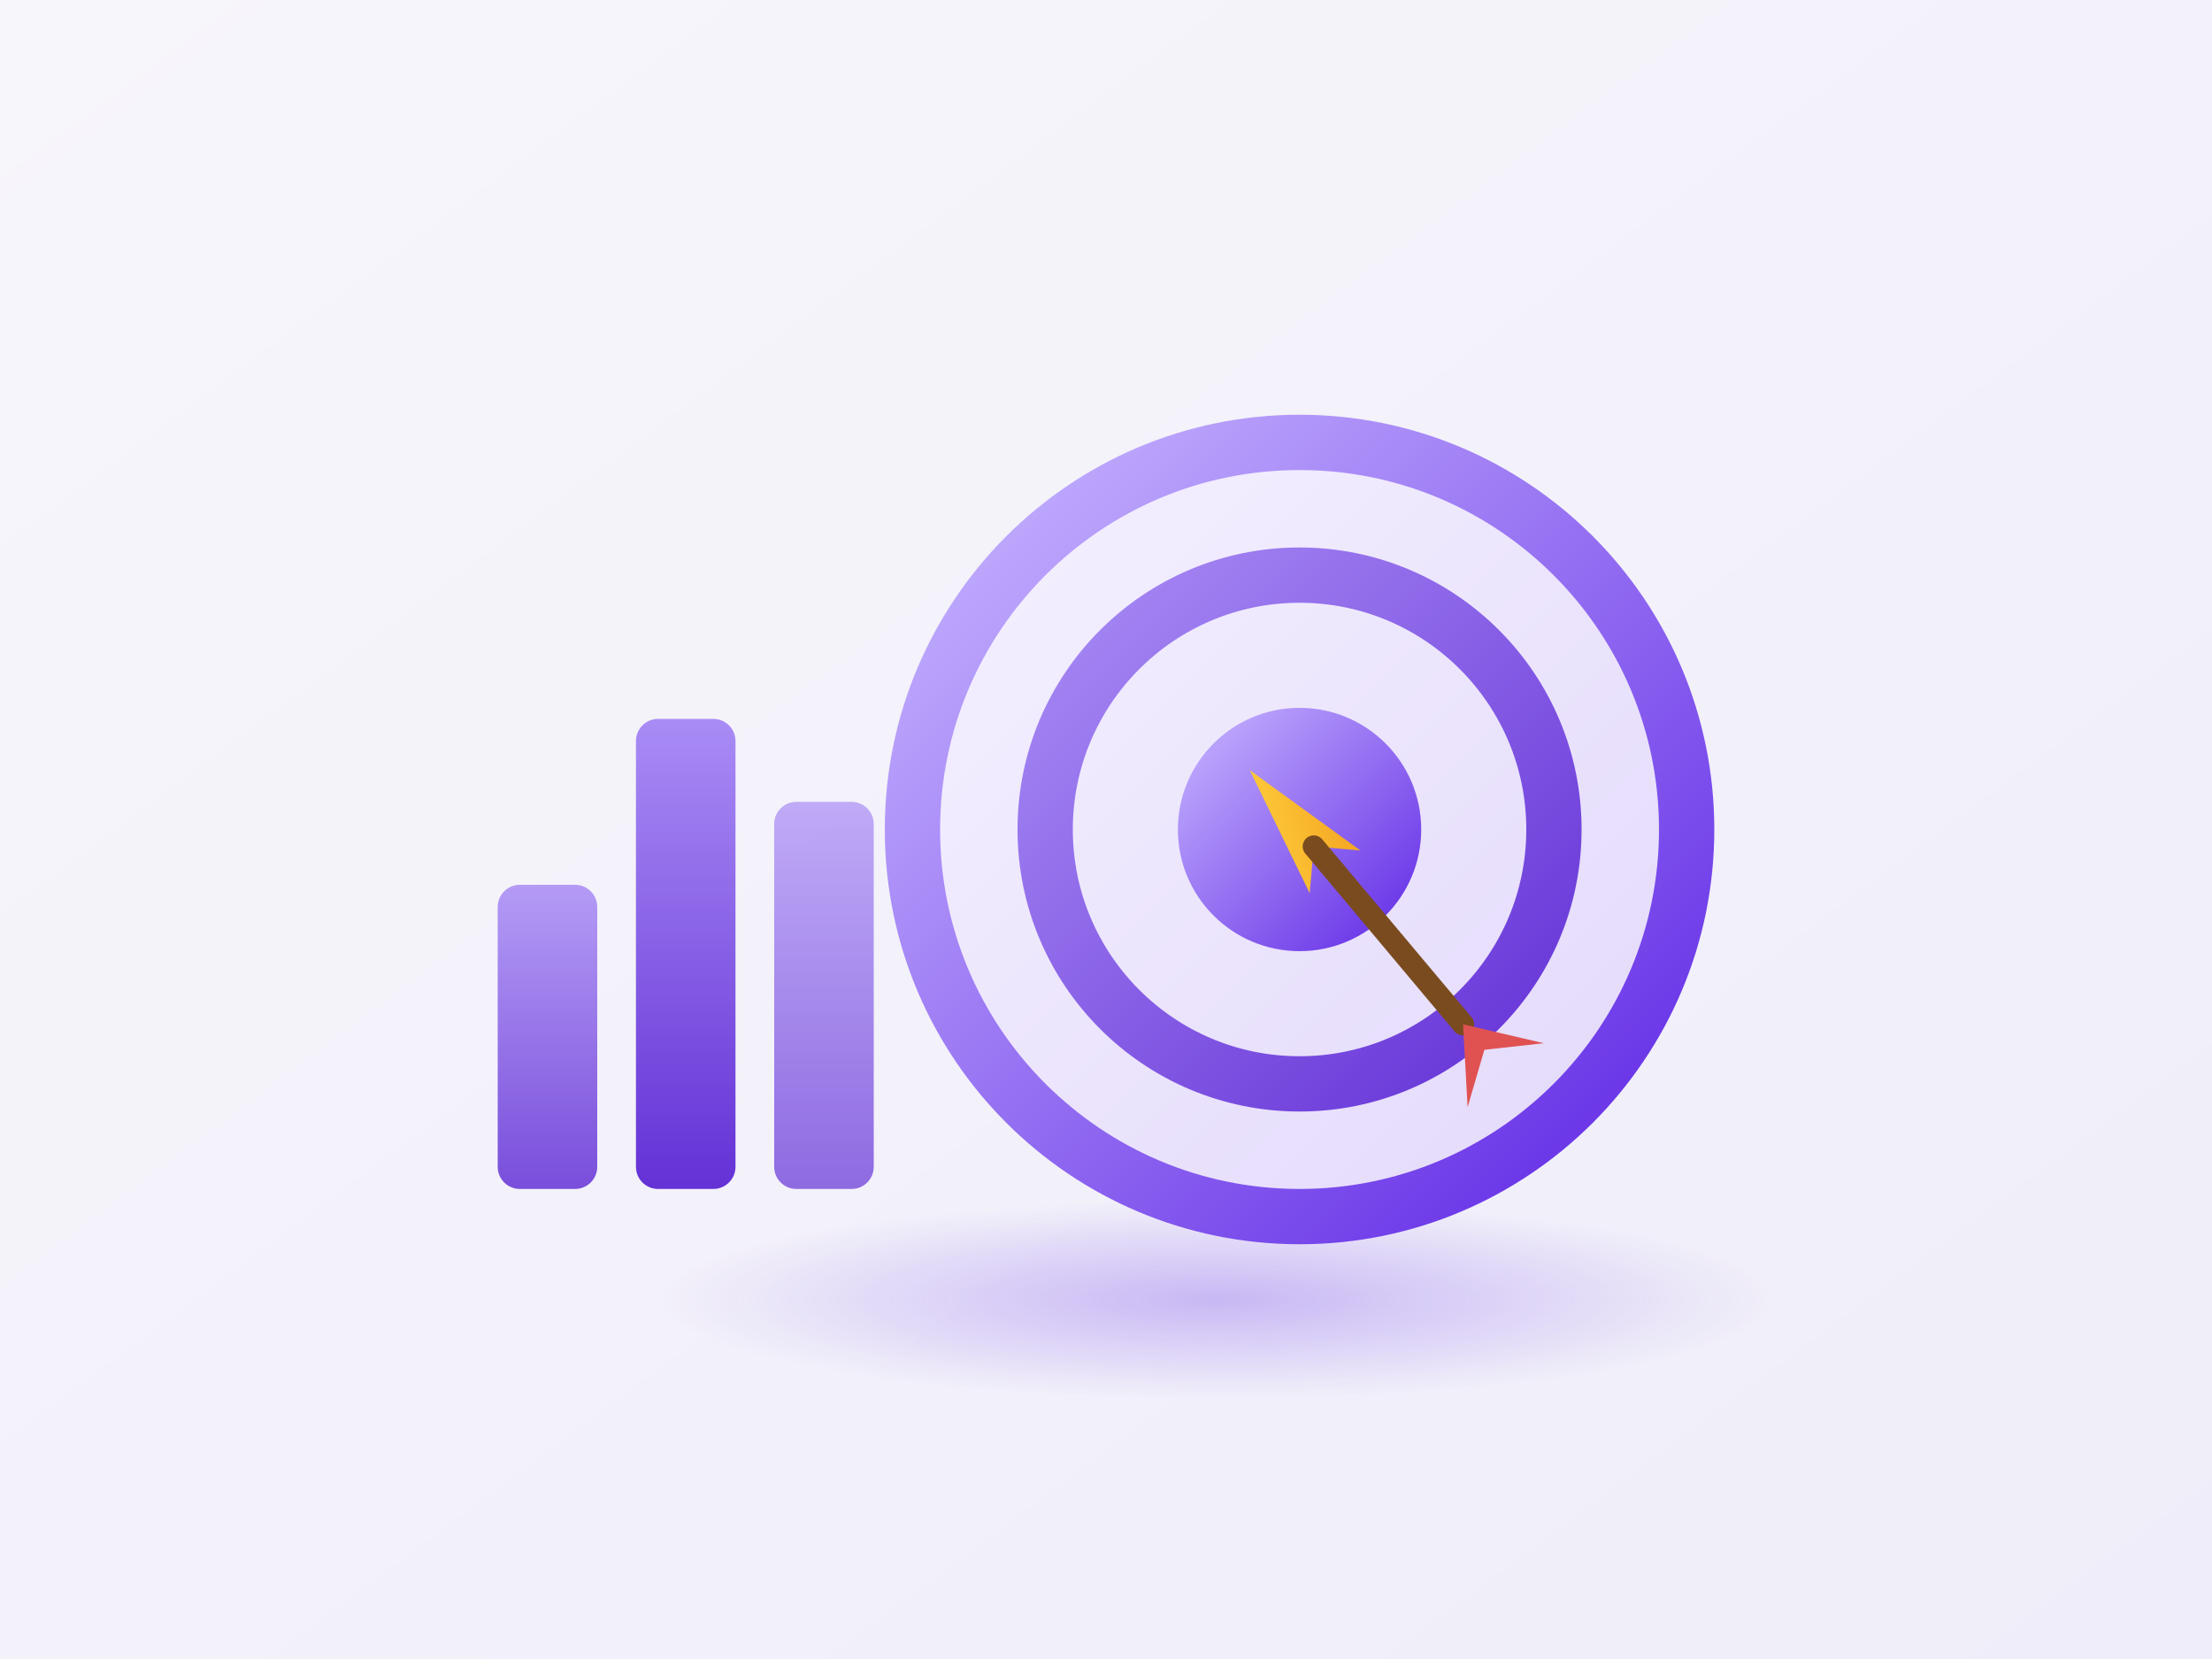
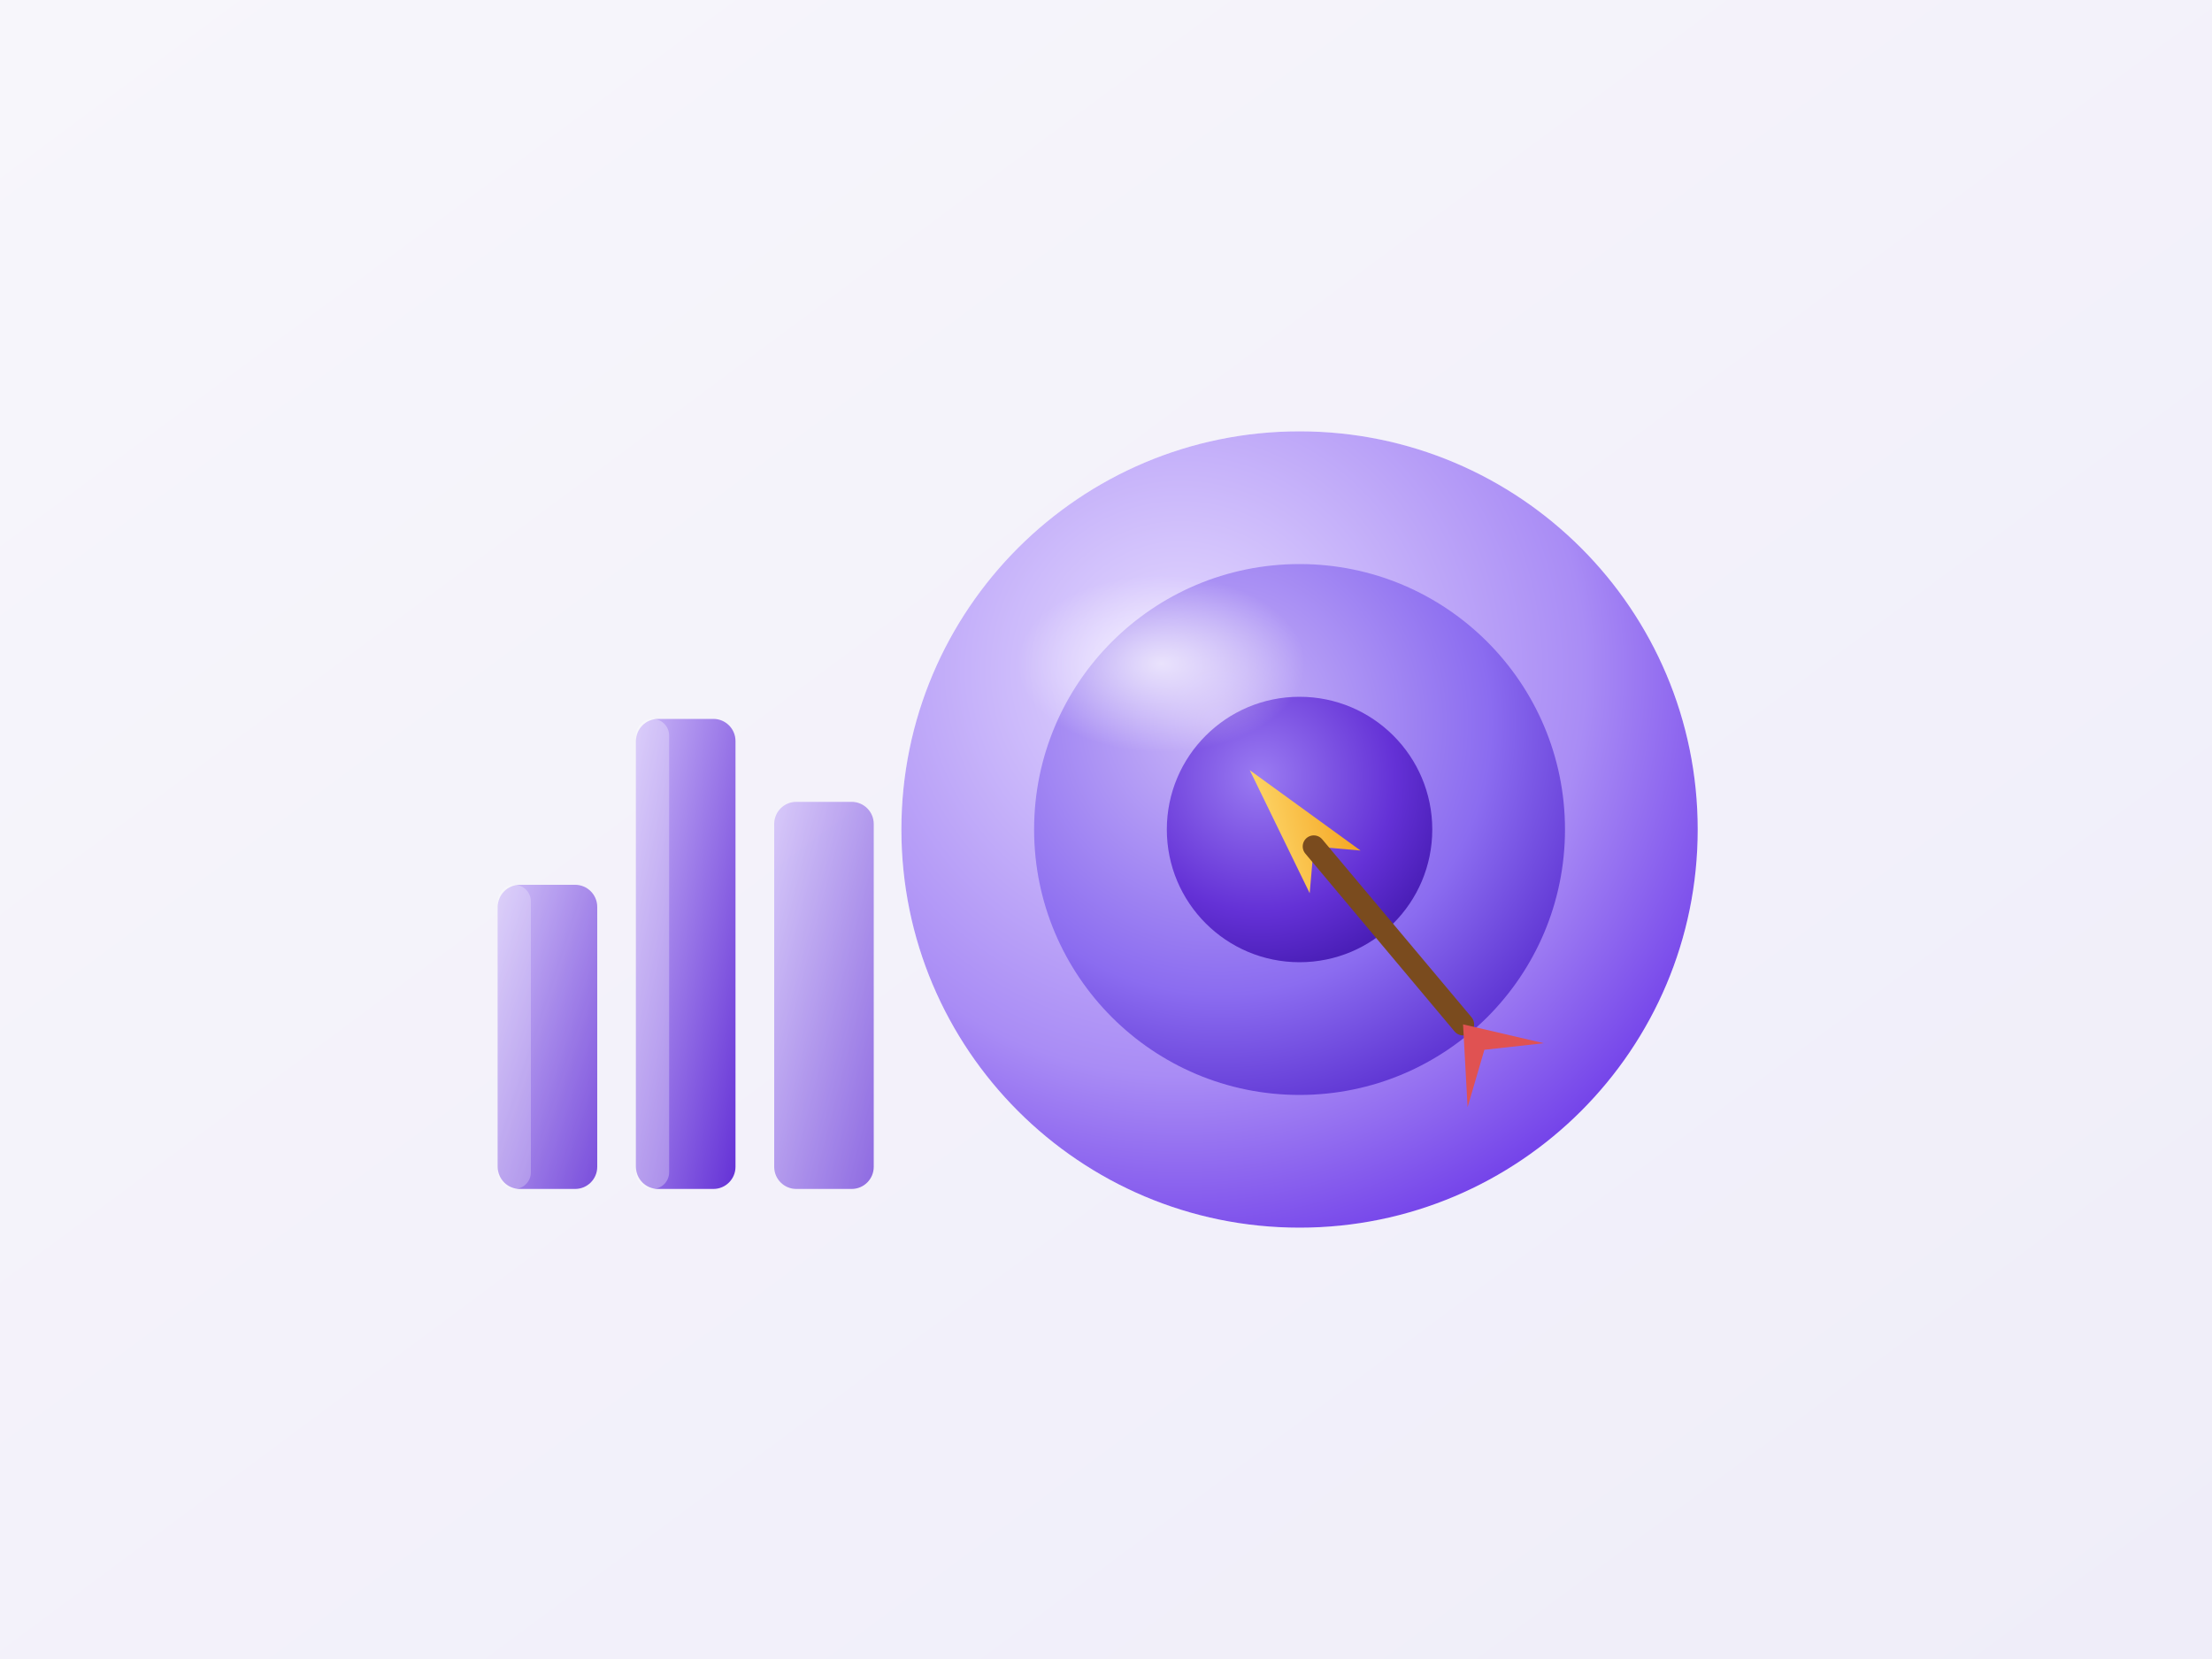
<svg xmlns="http://www.w3.org/2000/svg" viewBox="0 0 400 300">
  <defs>
    <linearGradient id="bg3" x1="0" y1="0" x2="1" y2="1">
      <stop offset="0" stop-color="#f7f6fb" />
      <stop offset="1" stop-color="#efedf9" />
    </linearGradient>
-     <linearGradient id="ring1" x1="0" y1="0" x2="1" y2="1">
-       <stop offset="0" stop-color="#c9b8ff" />
+     <radialGradient id="ringOuter" cx="0.35" cy="0.3" r="0.85">
+       <stop offset="0" stop-color="#e6dcff" />
+       <stop offset="0.6" stop-color="#a98cf5" />
      <stop offset="1" stop-color="#5f26e5" />
+     </radialGradient>
+     <radialGradient id="ringMid" cx="0.35" cy="0.3" r="0.85">
+       <stop offset="0" stop-color="#cbb8f8" />
+       <stop offset="0.6" stop-color="#8b6cf0" />
+       <stop offset="1" stop-color="#4c1ec7" />
+     </radialGradient>
+     <radialGradient id="ringCenter" cx="0.35" cy="0.3" r="0.85">
+       <stop offset="0" stop-color="#9a7bf2" />
+       <stop offset="0.6" stop-color="#6431d6" />
+       <stop offset="1" stop-color="#3d15a8" />
+     </radialGradient>
+     <linearGradient id="dart" x1="0" y1="0" x2="1" y2="1">
+       <stop offset="0" stop-color="#ffe27a" />
+       <stop offset="1" stop-color="#f5a623" />
    </linearGradient>
-     <linearGradient id="ring2" x1="0" y1="0" x2="1" y2="1">
-       <stop offset="0" stop-color="#a98cf5" />
+     <linearGradient id="bar" x1="0" y1="0" x2="1" y2="1">
+       <stop offset="0" stop-color="#cbb8f8" />
      <stop offset="1" stop-color="#6431d6" />
    </linearGradient>
-     <linearGradient id="dart" x1="0" y1="0" x2="1" y2="1">
-       <stop offset="0" stop-color="#ffd23f" />
-       <stop offset="1" stop-color="#f5a623" />
-     </linearGradient>
-     <linearGradient id="bar" x1="0" y1="0" x2="0" y2="1">
-       <stop offset="0" stop-color="#a98cf5" />
-       <stop offset="1" stop-color="#6431d6" />
-     </linearGradient>
-     <radialGradient id="shadow3" cx="0.5" cy="0.5" r="0.5">
-       <stop offset="0" stop-color="#5f26e5" stop-opacity="0.28" />
-       <stop offset="1" stop-color="#5f26e5" stop-opacity="0" />
+     <radialGradient id="specular" cx="0.5" cy="0.5" r="0.5">
+       <stop offset="0" stop-color="#ffffff" stop-opacity="0.7" />
+       <stop offset="1" stop-color="#ffffff" stop-opacity="0" />
    </radialGradient>
  </defs>
  <rect width="400" height="300" fill="url(#bg3)" />
-   <ellipse cx="220" cy="235" rx="100" ry="18" fill="url(#shadow3)" />
  <g>
    <rect x="90" y="160" width="18" height="55" rx="4" fill="url(#bar)" opacity="0.85" />
+     <rect x="90" y="160" width="6" height="55" rx="3" fill="#ffffff" opacity="0.25" />
    <rect x="115" y="130" width="18" height="85" rx="4" fill="url(#bar)" />
+     <rect x="115" y="130" width="6" height="85" rx="3" fill="#ffffff" opacity="0.3" />
    <rect x="140" y="145" width="18" height="70" rx="4" fill="url(#bar)" opacity="0.7" />
  </g>
-   <circle cx="235" cy="150" r="70" fill="#ffffff" />
-   <circle cx="235" cy="150" r="70" fill="url(#ring1)" opacity="0.18" />
-   <circle cx="235" cy="150" r="70" fill="none" stroke="url(#ring1)" stroke-width="10" />
-   <circle cx="235" cy="150" r="46" fill="none" stroke="url(#ring2)" stroke-width="10" />
-   <circle cx="235" cy="150" r="22" fill="url(#ring1)" />
+   <circle cx="235" cy="150" r="72" fill="#ffffff" />
+   <circle cx="235" cy="150" r="72" fill="url(#ringOuter)" />
+   <circle cx="235" cy="150" r="48" fill="url(#ringMid)" />
+   <circle cx="235" cy="150" r="24" fill="url(#ringCenter)" />
+   <ellipse cx="210" cy="120" rx="26" ry="16" fill="url(#specular)" />
  <g transform="translate(235,150) rotate(-40)">
    <polygon points="0,-14 6,10 0,4 -6,10" fill="url(#dart)" />
    <line x1="0" y1="4" x2="0" y2="46" stroke="#7a4b1e" stroke-width="4" stroke-linecap="round" />
    <polygon points="0,46 -9,58 0,52 9,58" fill="#e05252" />
  </g>
</svg>
